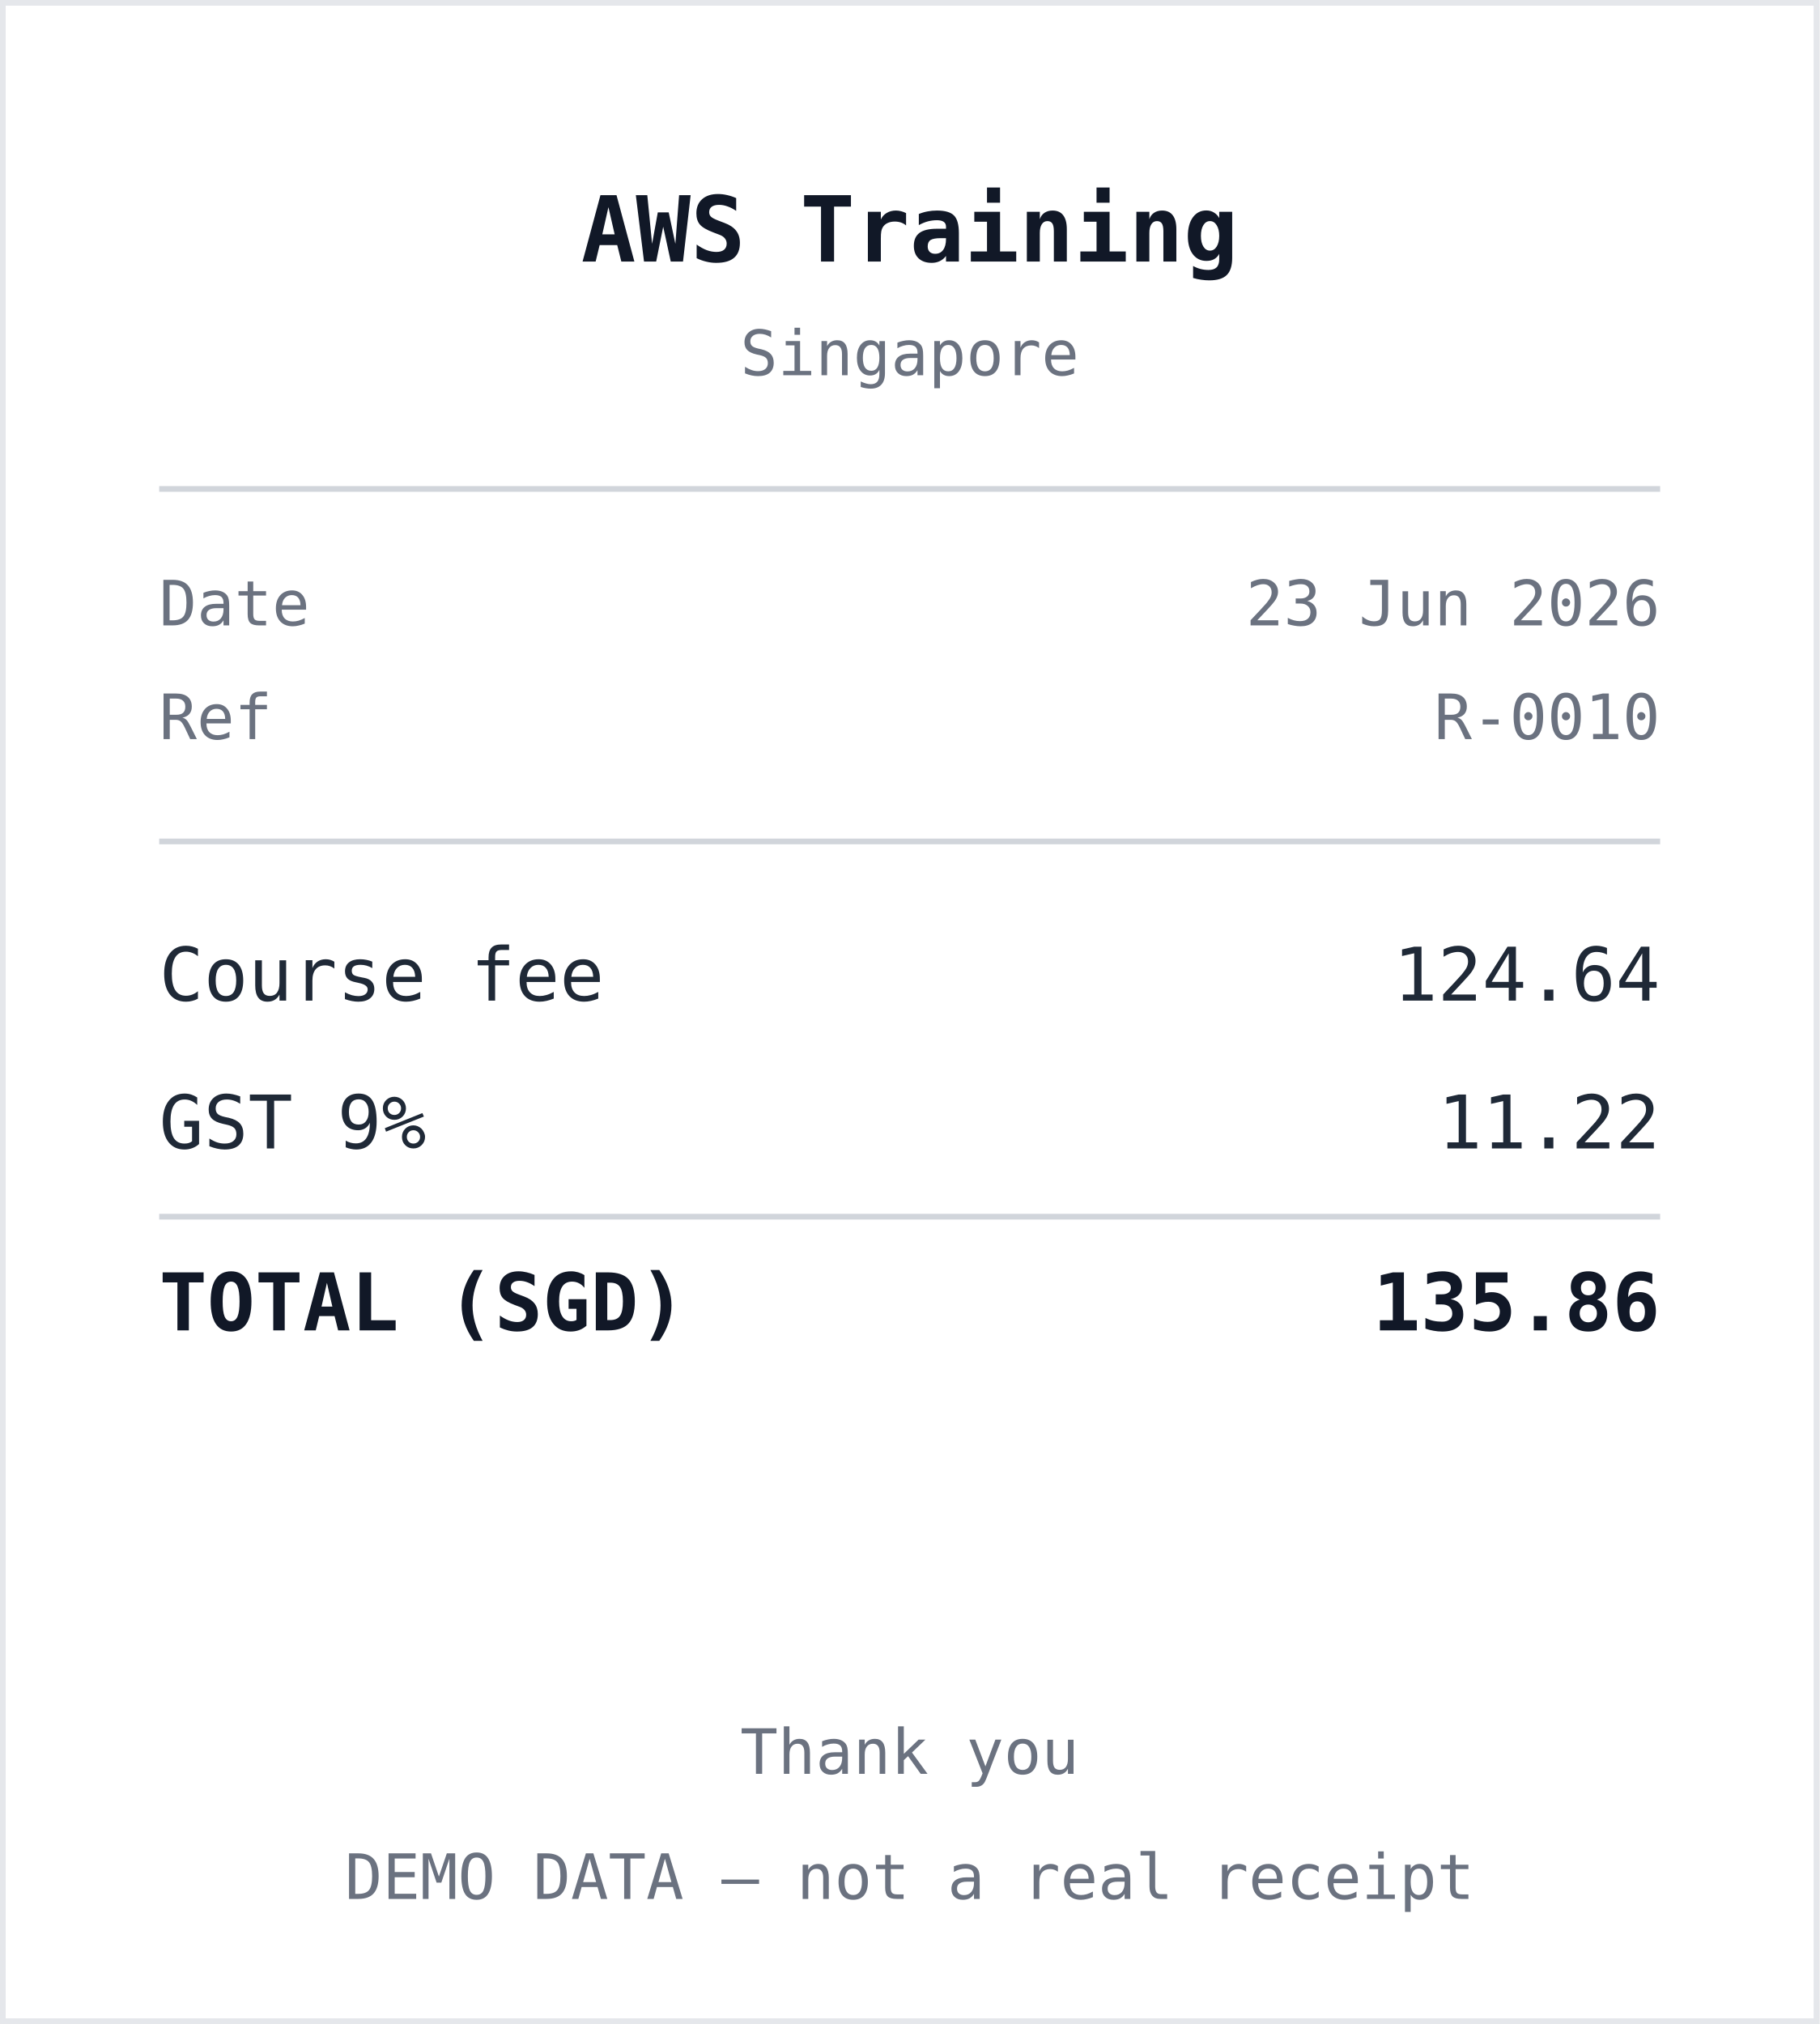
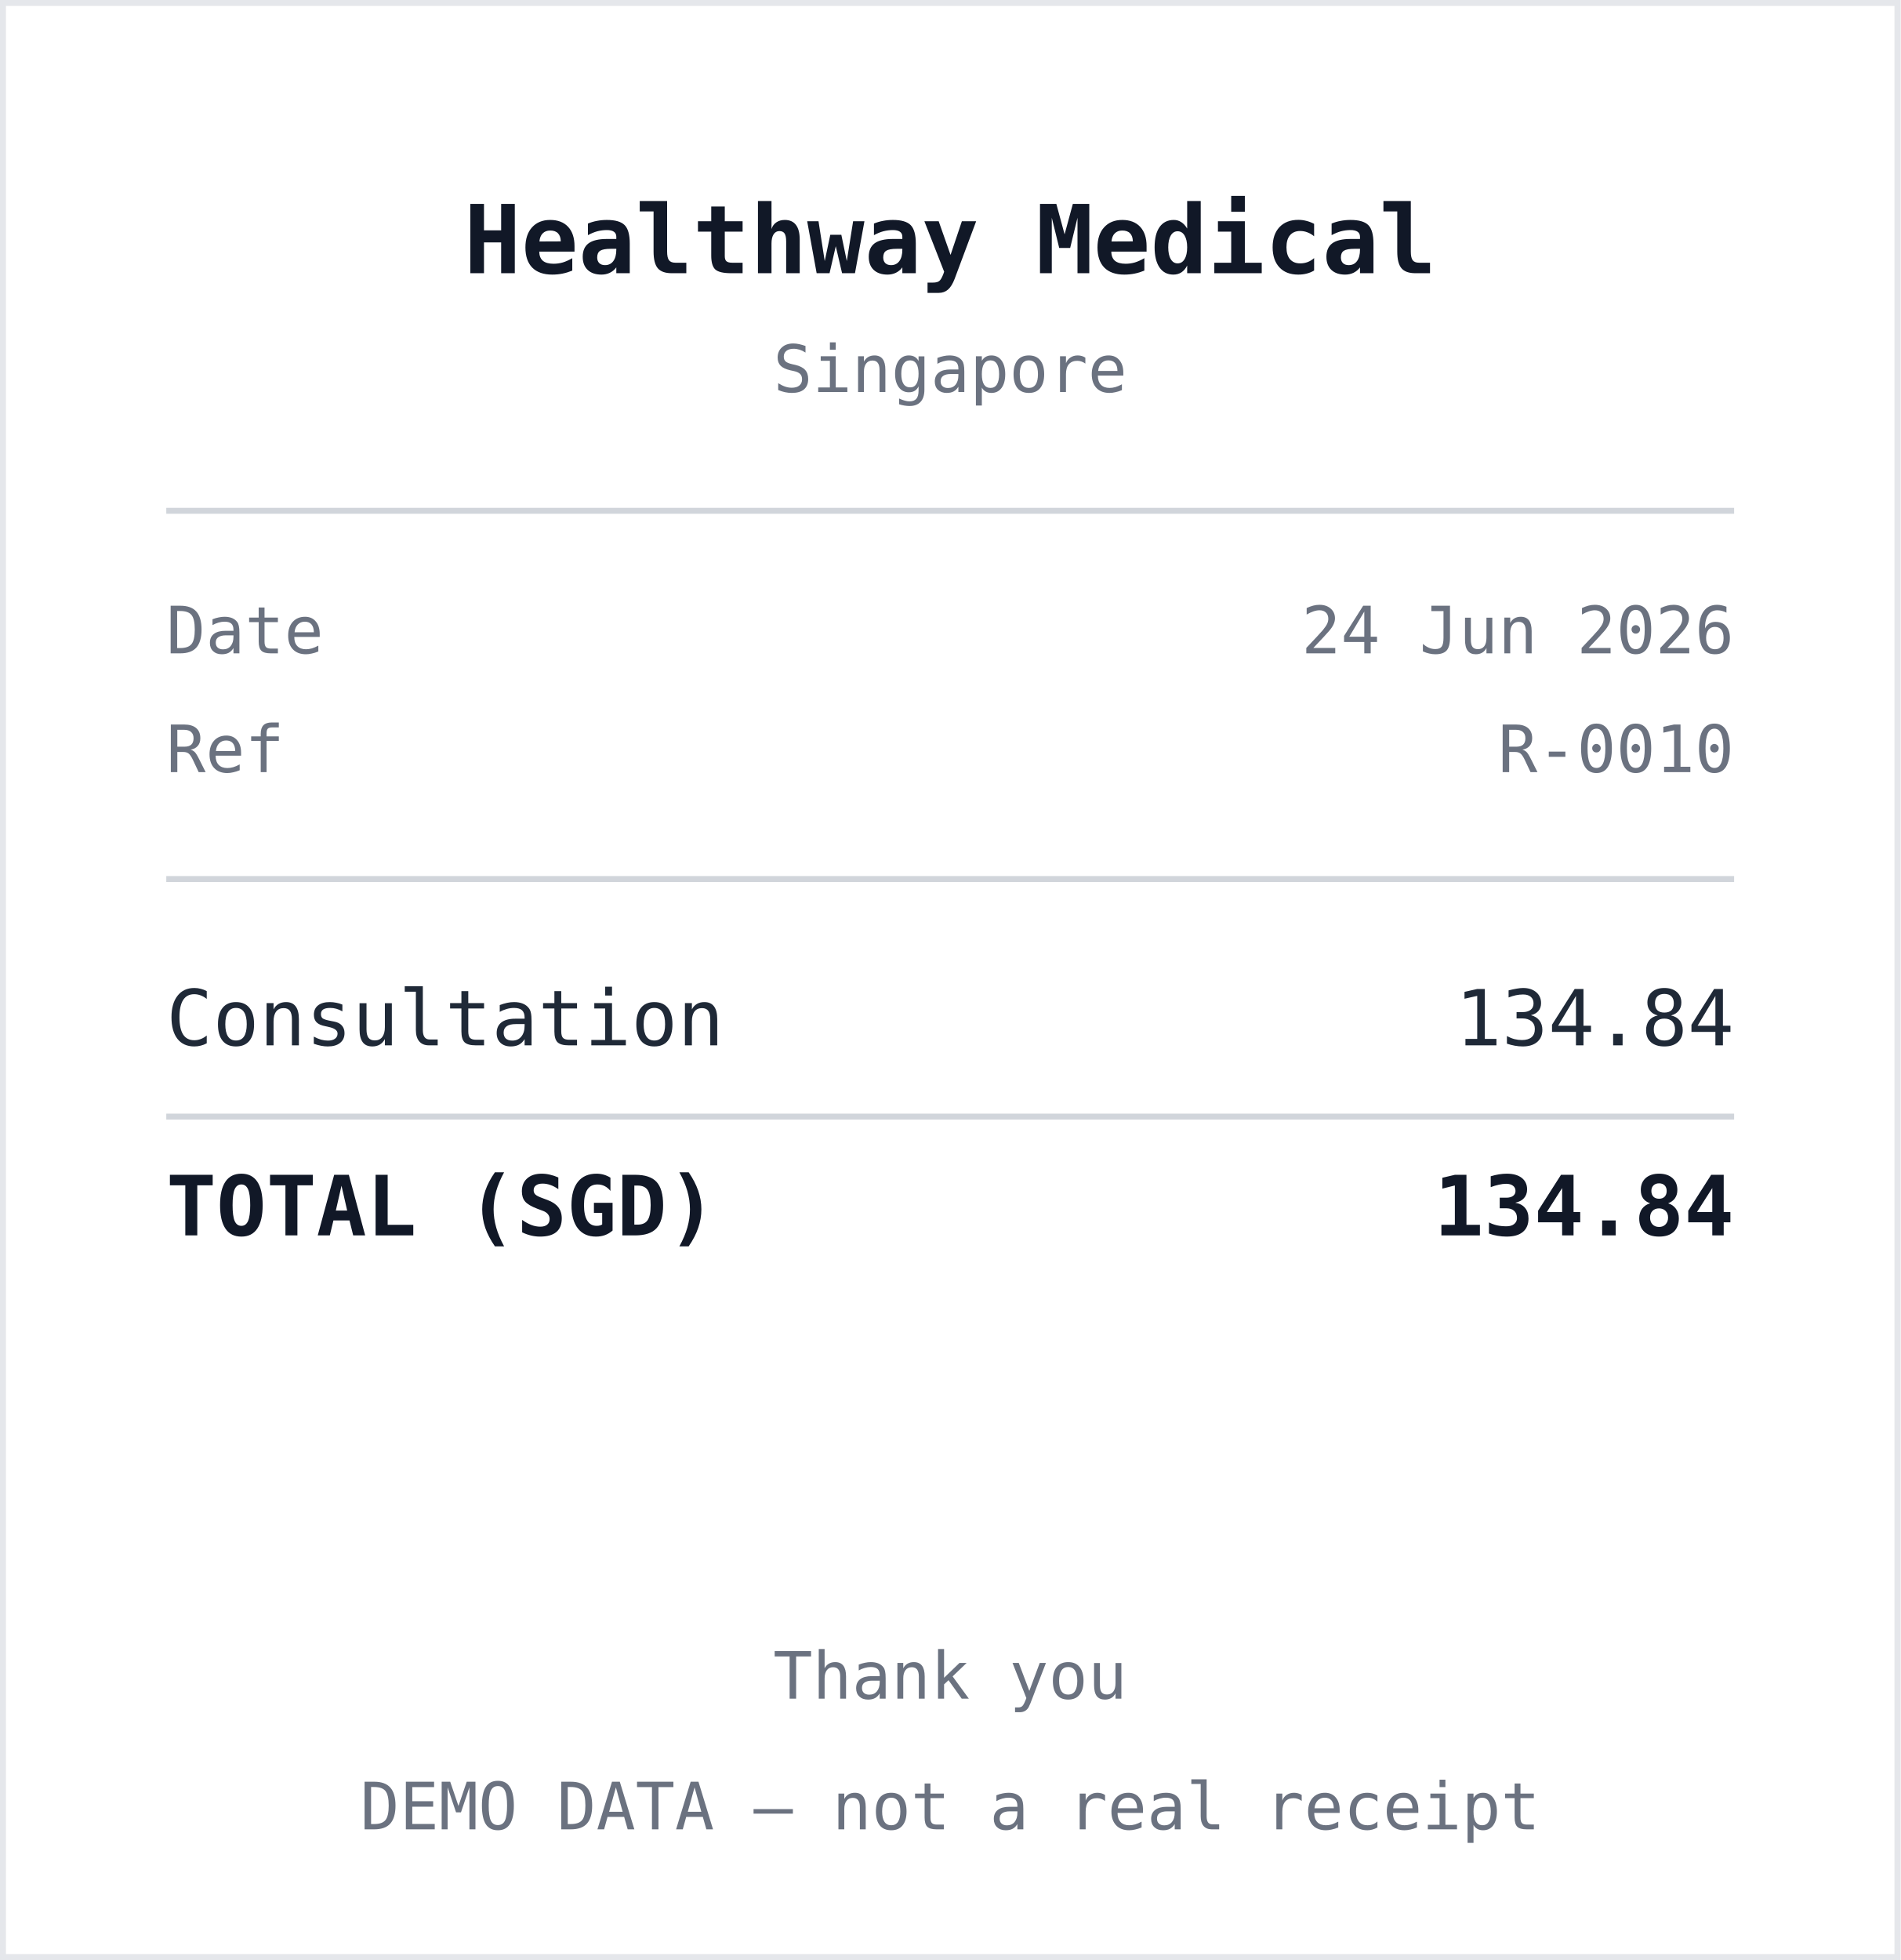
- <svg xmlns="http://www.w3.org/2000/svg" width="320" height="356" viewBox="0 0 320 356" role="img" aria-label="Receipt from AWS Training">
+ <svg xmlns="http://www.w3.org/2000/svg" width="320" height="330" viewBox="0 0 320 330" role="img" aria-label="Receipt from Healthway Medical">
  <style>
    .r { font: 13px ui-monospace, "SF Mono", Menlo, monospace; fill: #1f2937; }
    .b { font: 700 14px ui-monospace, "SF Mono", Menlo, monospace; fill: #111827; }
    .h { font: 700 16px ui-monospace, "SF Mono", Menlo, monospace; fill: #111827; }
    .m { font: 11px ui-monospace, "SF Mono", Menlo, monospace; fill: #6b7280; }
    .rule { stroke: #d1d5db; stroke-width: 1; }
  </style>
-   <rect x="0" y="0" width="320" height="356" fill="#ffffff" />
-   <rect x="0.5" y="0.5" width="319" height="355" fill="none" stroke="#e5e7eb" />
-   <text x="160" y="46" text-anchor="middle" class="h">AWS Training</text>
+   <rect x="0" y="0" width="320" height="330" fill="#ffffff" />
+   <rect x="0.5" y="0.5" width="319" height="329" fill="none" stroke="#e5e7eb" />
+   <text x="160" y="46" text-anchor="middle" class="h">Healthway Medical</text>
  <text x="160" y="66" text-anchor="middle" class="m">Singapore</text>
  <line x1="28" y1="86" x2="292" y2="86" class="rule" />
  <text x="28" y="110" class="m">Date</text>
-   <text x="292" y="110" text-anchor="end" class="m">23 Jun 2026</text>
+   <text x="292" y="110" text-anchor="end" class="m">24 Jun 2026</text>
  <text x="28" y="130" class="m">Ref</text>
  <text x="292" y="130" text-anchor="end" class="m">R-0010</text>
  <line x1="28" y1="148" x2="292" y2="148" class="rule" />
-   <text x="28" y="176" class="r">Course fee</text>
-   <text x="292" y="176" text-anchor="end" class="r">124.64</text>
-   <text x="28" y="202" class="r">GST 9%</text>
-   <text x="292" y="202" text-anchor="end" class="r">11.22</text>
-   <line x1="28" y1="214" x2="292" y2="214" class="rule" />
-   <text x="28" y="234" class="b">TOTAL (SGD)</text>
-   <text x="292" y="234" text-anchor="end" class="b">135.86</text>
-   <text x="160" y="312" text-anchor="middle" class="m">Thank you</text>
-   <text x="160" y="334" text-anchor="middle" class="m">DEMO DATA — not a real receipt</text>
+   <text x="28" y="176" class="r">Consultation</text>
+   <text x="292" y="176" text-anchor="end" class="r">134.84</text>
+   <line x1="28" y1="188" x2="292" y2="188" class="rule" />
+   <text x="28" y="208" class="b">TOTAL (SGD)</text>
+   <text x="292" y="208" text-anchor="end" class="b">134.84</text>
+   <text x="160" y="286" text-anchor="middle" class="m">Thank you</text>
+   <text x="160" y="308" text-anchor="middle" class="m">DEMO DATA — not a real receipt</text>
</svg>
